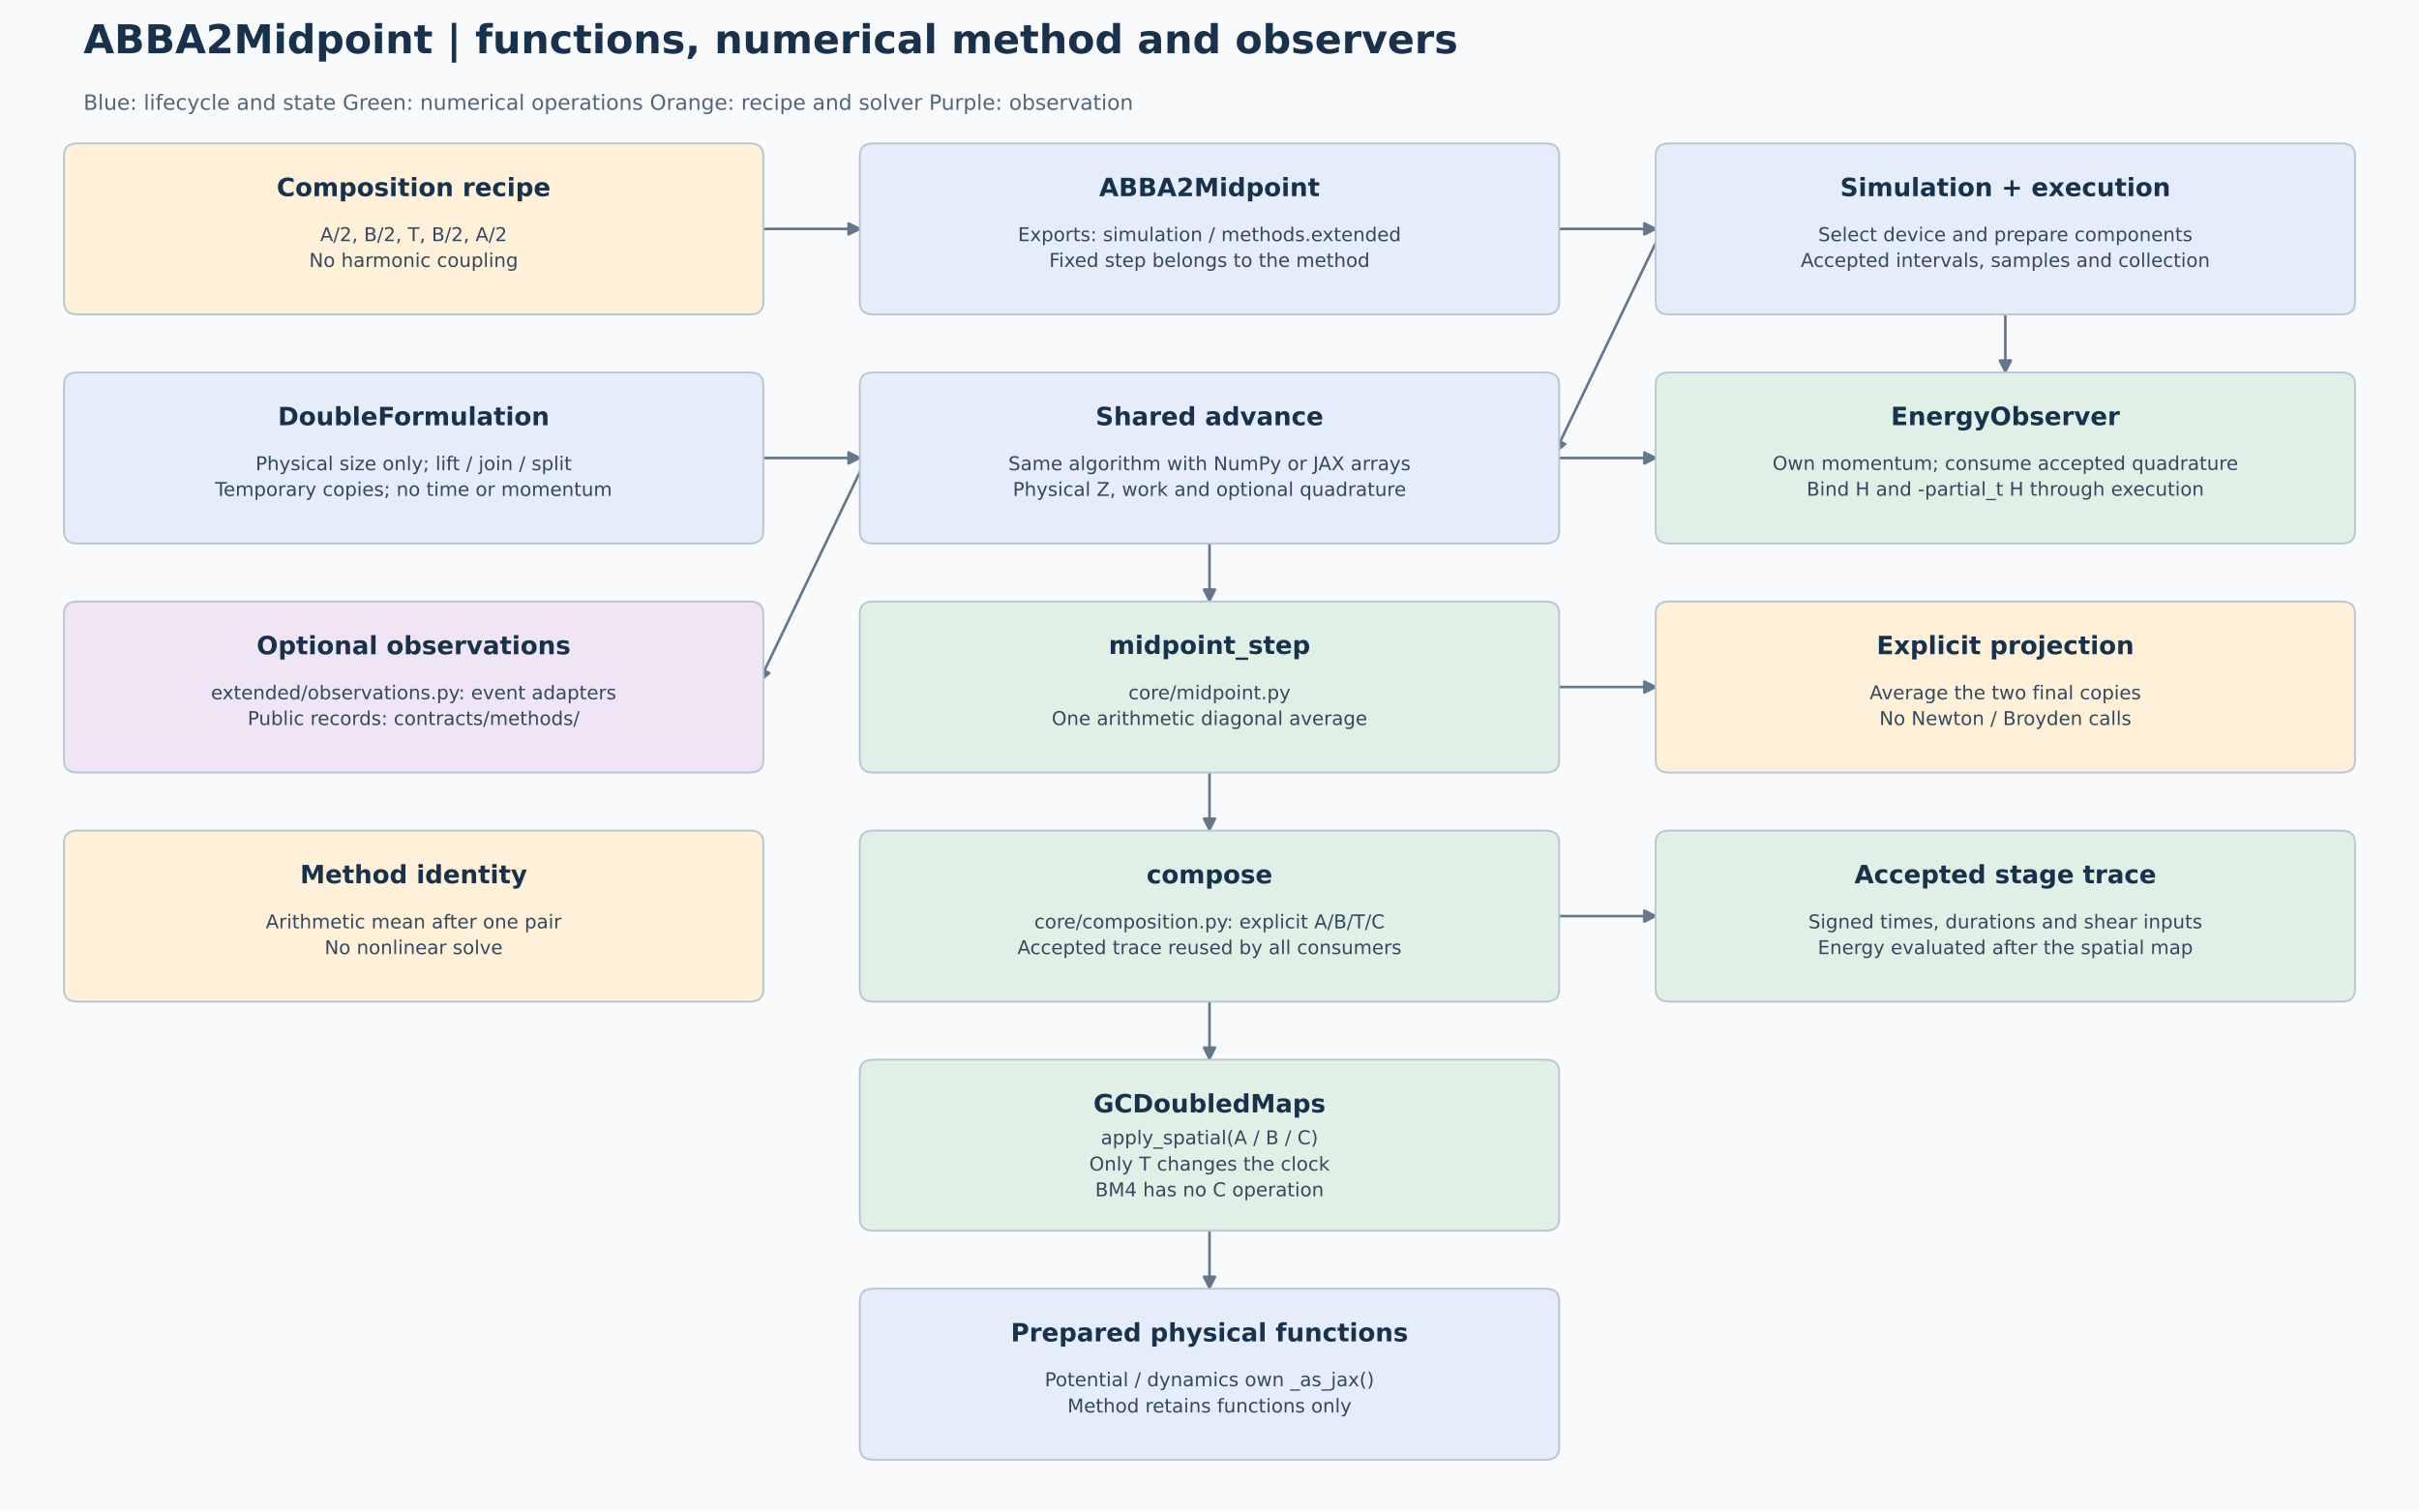
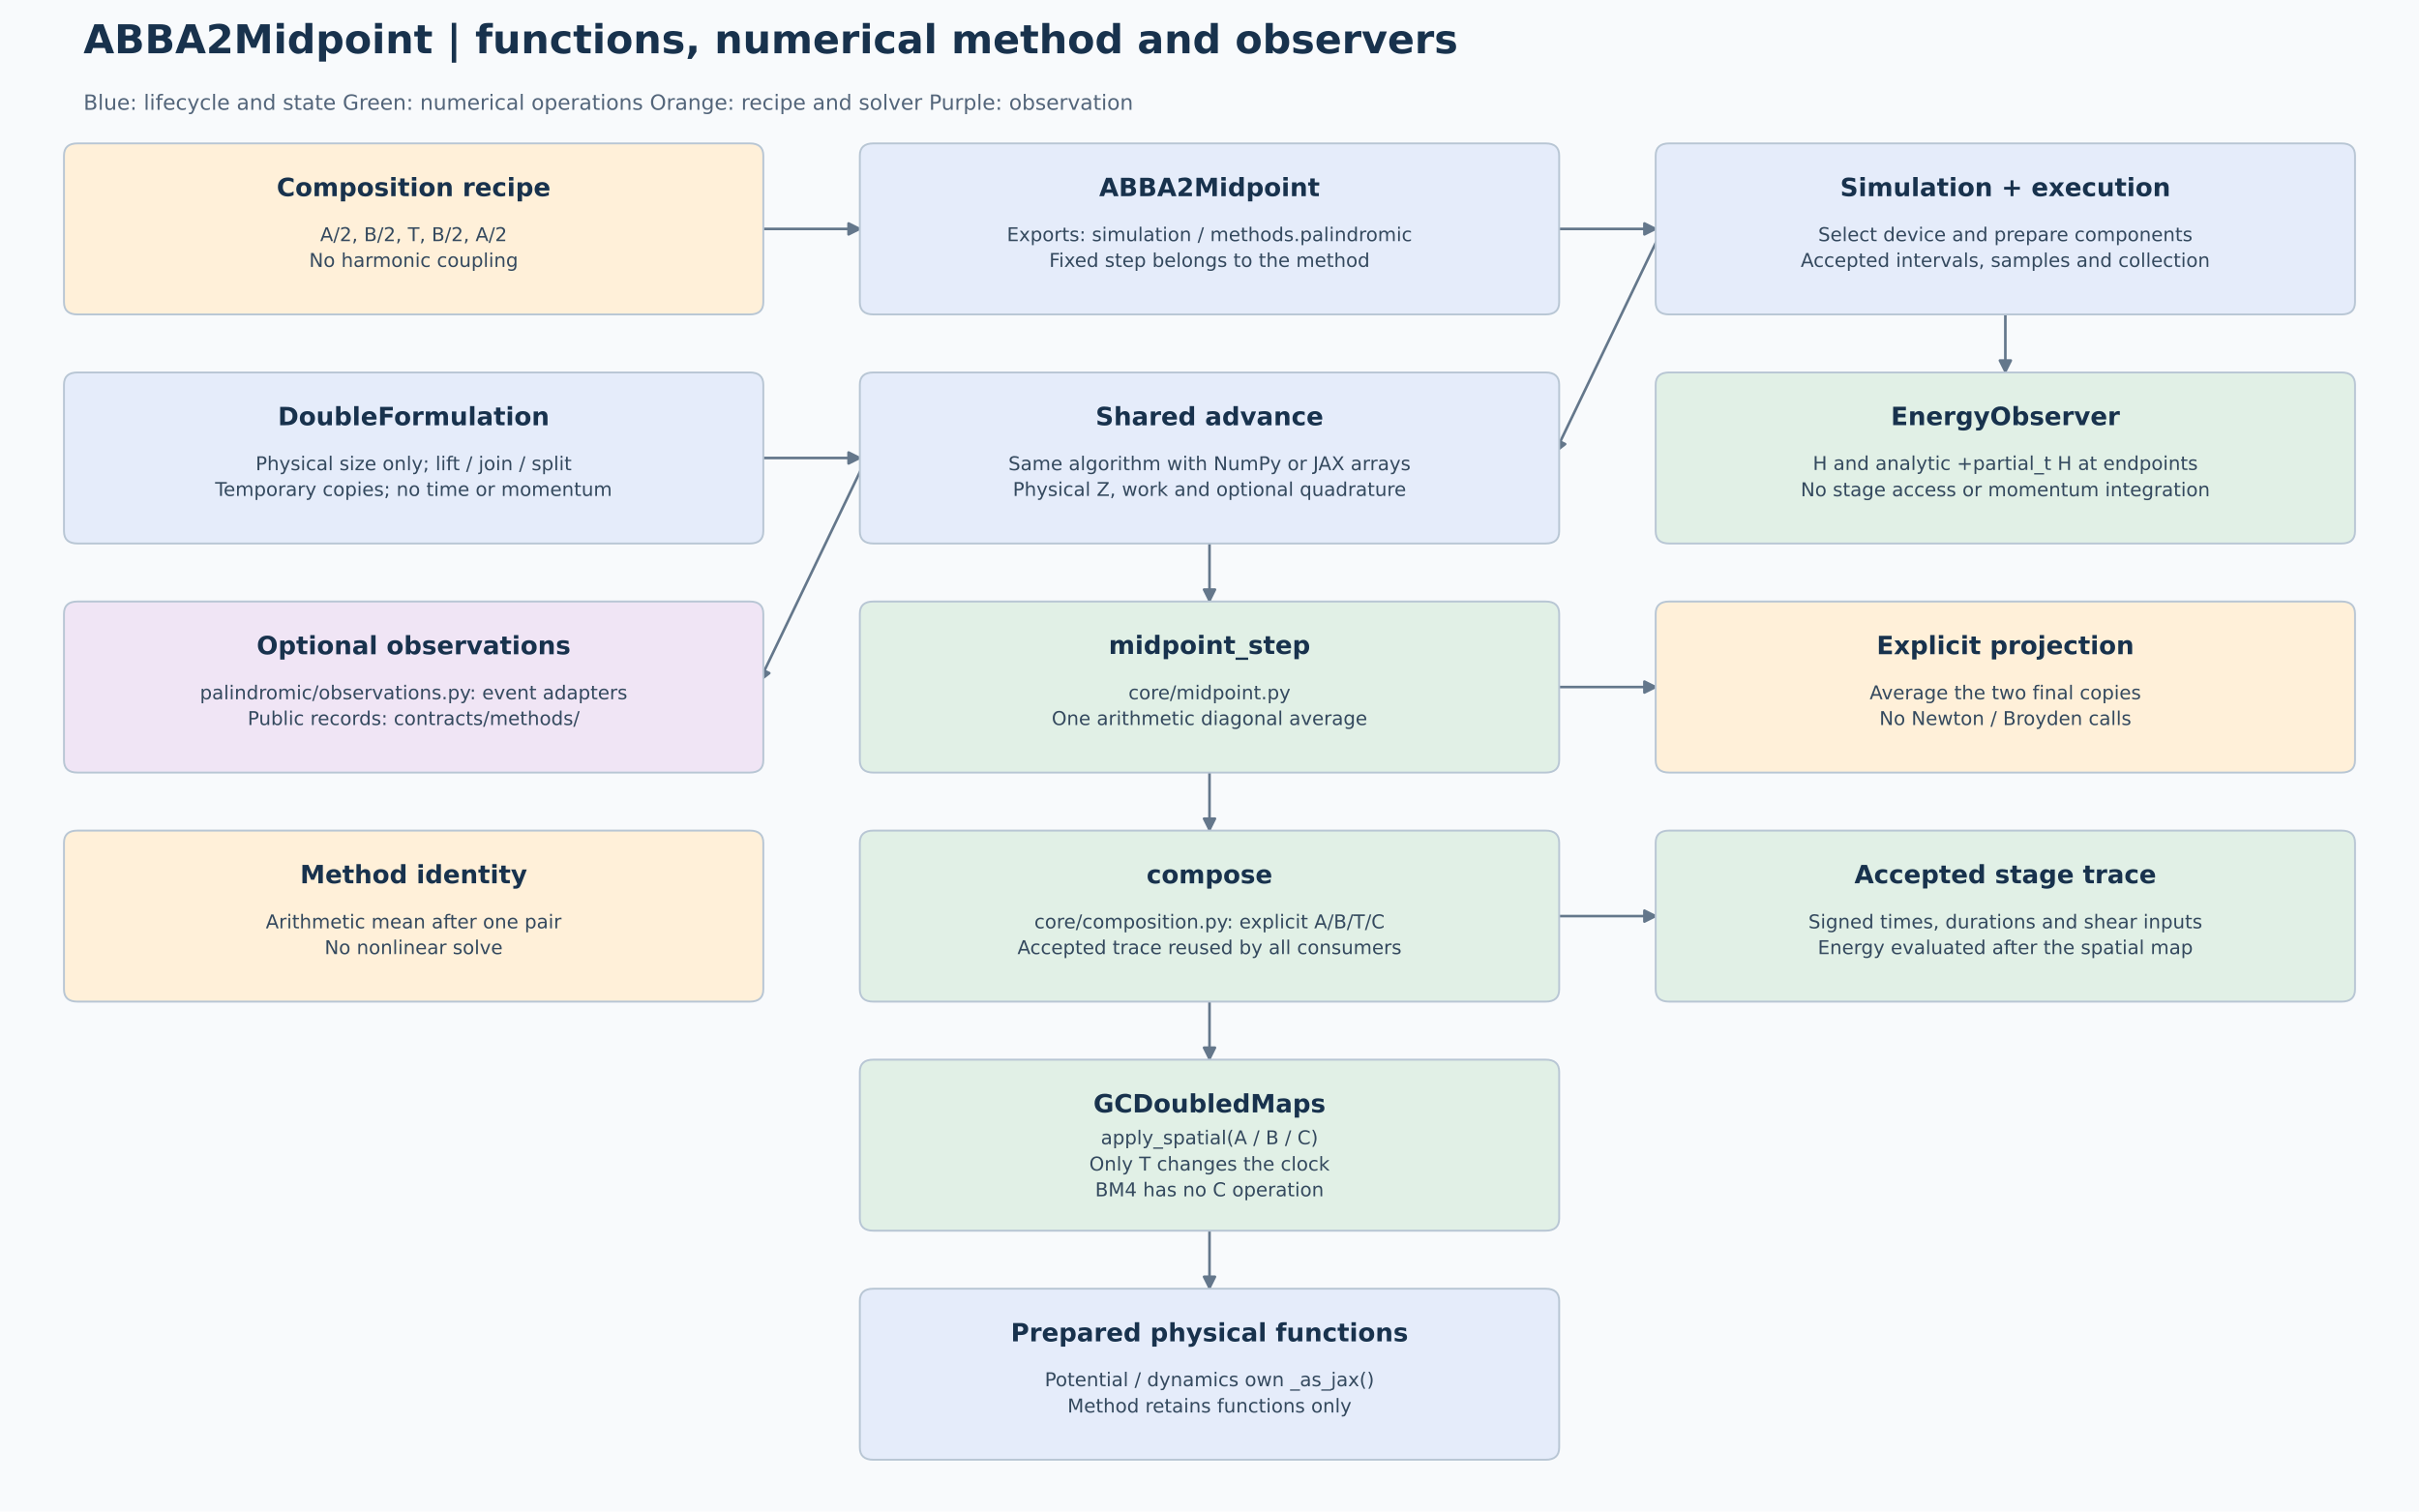
<svg xmlns="http://www.w3.org/2000/svg" width="1152pt" height="720pt" viewBox="0 0 1152 720" version="1.1">
  <defs>
    <style type="text/css">*{stroke-linejoin: round; stroke-linecap: butt}</style>
  </defs>
  <g id="figure_1">
    <g id="patch_1">
      <path d="M 0 720 L 1152 720 L 1152 0 L 0 0 z " style="fill: #f8fafc" />
    </g>
    <g id="axes_1">
      <g id="patch_2">
        <path d="M 362.288 109.039 Q 386.497 109.039 409.309 109.039 " clip-path="url(#pb098db616b)" style="fill: none; stroke: #64778b; stroke-width: 1.25; stroke-linecap: round" />
        <path d="M 404.109 106.439 L 409.309 109.039 L 404.109 111.639 z " clip-path="url(#pb098db616b)" style="fill: #64778b; stroke: #64778b; stroke-width: 1.25; stroke-linecap: round" />
      </g>
      <g id="patch_3">
        <path d="M 741.296 109.039 Q 765.505 109.039 788.317 109.039 " clip-path="url(#pb098db616b)" style="fill: none; stroke: #64778b; stroke-width: 1.25; stroke-linecap: round" />
        <path d="M 783.117 106.439 L 788.317 109.039 L 783.117 111.639 z " clip-path="url(#pb098db616b)" style="fill: #64778b; stroke: #64778b; stroke-width: 1.25; stroke-linecap: round" />
      </g>
      <g id="patch_4">
        <path d="M 790.847 110.841 Q 765.505 163.594 740.768 215.088 " clip-path="url(#pb098db616b)" style="fill: none; stroke: #64778b; stroke-width: 1.25; stroke-linecap: round" />
        <path d="M 745.363 211.527 L 740.768 215.088 L 740.676 209.275 z " clip-path="url(#pb098db616b)" style="fill: #64778b; stroke: #64778b; stroke-width: 1.25; stroke-linecap: round" />
      </g>
      <g id="patch_5">
        <path d="M 362.288 218.153 Q 386.497 218.153 409.309 218.153 " clip-path="url(#pb098db616b)" style="fill: none; stroke: #64778b; stroke-width: 1.25; stroke-linecap: round" />
        <path d="M 404.109 215.553 L 409.309 218.153 L 404.109 220.753 z " clip-path="url(#pb098db616b)" style="fill: #64778b; stroke: #64778b; stroke-width: 1.25; stroke-linecap: round" />
      </g>
      <g id="patch_6">
        <path d="M 576 257.976 Q 576 272.707 576 286.041 " clip-path="url(#pb098db616b)" style="fill: none; stroke: #64778b; stroke-width: 1.25; stroke-linecap: round" />
        <path d="M 578.6 280.841 L 576 286.041 L 573.4 280.841 z " clip-path="url(#pb098db616b)" style="fill: #64778b; stroke: #64778b; stroke-width: 1.25; stroke-linecap: round" />
      </g>
      <g id="patch_7">
        <path d="M 955.008 148.863 Q 955.008 163.594 955.008 176.928 " clip-path="url(#pb098db616b)" style="fill: none; stroke: #64778b; stroke-width: 1.25; stroke-linecap: round" />
        <path d="M 957.608 171.728 L 955.008 176.928 L 952.408 171.728 z " clip-path="url(#pb098db616b)" style="fill: #64778b; stroke: #64778b; stroke-width: 1.25; stroke-linecap: round" />
      </g>
      <g id="patch_8">
-         <path d="M 741.296 218.153 Q 765.505 218.153 788.317 218.153 " clip-path="url(#pb098db616b)" style="fill: none; stroke: #64778b; stroke-width: 1.25; stroke-linecap: round" />
-         <path d="M 783.117 215.553 L 788.317 218.153 L 783.117 220.753 z " clip-path="url(#pb098db616b)" style="fill: #64778b; stroke: #64778b; stroke-width: 1.25; stroke-linecap: round" />
-       </g>
-       <g id="patch_9">
        <path d="M 411.839 219.954 Q 386.497 272.708 361.76 324.202 " clip-path="url(#pb098db616b)" style="fill: none; stroke: #64778b; stroke-width: 1.25; stroke-linecap: round" />
        <path d="M 366.355 320.64 L 361.76 324.202 L 361.668 318.389 z " clip-path="url(#pb098db616b)" style="fill: #64778b; stroke: #64778b; stroke-width: 1.25; stroke-linecap: round" />
      </g>
-       <g id="patch_10">
+       <g id="patch_9">
        <path d="M 576 367.089 Q 576 381.821 576 395.155 " clip-path="url(#pb098db616b)" style="fill: none; stroke: #64778b; stroke-width: 1.25; stroke-linecap: round" />
        <path d="M 578.6 389.955 L 576 395.155 L 573.4 389.955 z " clip-path="url(#pb098db616b)" style="fill: #64778b; stroke: #64778b; stroke-width: 1.25; stroke-linecap: round" />
      </g>
-       <g id="patch_11">
+       <g id="patch_10">
        <path d="M 741.296 327.266 Q 765.505 327.266 788.317 327.266 " clip-path="url(#pb098db616b)" style="fill: none; stroke: #64778b; stroke-width: 1.25; stroke-linecap: round" />
        <path d="M 783.117 324.666 L 788.317 327.266 L 783.117 329.866 z " clip-path="url(#pb098db616b)" style="fill: #64778b; stroke: #64778b; stroke-width: 1.25; stroke-linecap: round" />
      </g>
-       <g id="patch_12">
+       <g id="patch_11">
        <path d="M 741.296 436.379 Q 765.505 436.379 788.317 436.379 " clip-path="url(#pb098db616b)" style="fill: none; stroke: #64778b; stroke-width: 1.25; stroke-linecap: round" />
        <path d="M 783.117 433.779 L 788.317 436.379 L 783.117 438.979 z " clip-path="url(#pb098db616b)" style="fill: #64778b; stroke: #64778b; stroke-width: 1.25; stroke-linecap: round" />
      </g>
-       <g id="patch_13">
+       <g id="patch_12">
        <path d="M 576 476.203 Q 576 490.934 576 504.268 " clip-path="url(#pb098db616b)" style="fill: none; stroke: #64778b; stroke-width: 1.25; stroke-linecap: round" />
        <path d="M 578.6 499.068 L 576 504.268 L 573.4 499.068 z " clip-path="url(#pb098db616b)" style="fill: #64778b; stroke: #64778b; stroke-width: 1.25; stroke-linecap: round" />
      </g>
-       <g id="patch_14">
+       <g id="patch_13">
        <path d="M 576 585.316 Q 576 600.048 576 613.382 " clip-path="url(#pb098db616b)" style="fill: none; stroke: #64778b; stroke-width: 1.25; stroke-linecap: round" />
        <path d="M 578.6 608.182 L 576 613.382 L 573.4 608.182 z " clip-path="url(#pb098db616b)" style="fill: #64778b; stroke: #64778b; stroke-width: 1.25; stroke-linecap: round" />
      </g>
+       <g id="patch_14">
+         <path d="M 36.922 149.775 L 357.062 149.775 Q 363.514 149.775 363.514 143.955 L 363.514 74.123 Q 363.514 68.304 357.062 68.304 L 36.922 68.304 Q 30.47 68.304 30.47 74.123 L 30.47 143.955 Q 30.47 149.775 36.922 149.775 z " clip-path="url(#pb098db616b)" style="fill: #fff0d9; stroke: #b8c6d4; stroke-width: 0.9; stroke-linejoin: miter" />
+       </g>
      <g id="patch_15">
-         <path d="M 36.922 149.775 L 357.062 149.775 Q 363.514 149.775 363.514 143.955 L 363.514 74.123 Q 363.514 68.304 357.062 68.304 L 36.922 68.304 Q 30.47 68.304 30.47 74.123 L 30.47 143.955 Q 30.47 149.775 36.922 149.775 z " clip-path="url(#pb098db616b)" style="fill: #fff0d9; stroke: #b8c6d4; stroke-width: 0.9; stroke-linejoin: miter" />
+         <path d="M 415.93 149.775 L 736.07 149.775 Q 742.522 149.775 742.522 143.955 L 742.522 74.123 Q 742.522 68.304 736.07 68.304 L 415.93 68.304 Q 409.478 68.304 409.478 74.123 L 409.478 143.955 Q 409.478 149.775 415.93 149.775 z " clip-path="url(#pb098db616b)" style="fill: #e5ecfa; stroke: #b8c6d4; stroke-width: 0.9; stroke-linejoin: miter" />
      </g>
      <g id="patch_16">
-         <path d="M 415.93 149.775 L 736.07 149.775 Q 742.522 149.775 742.522 143.955 L 742.522 74.123 Q 742.522 68.304 736.07 68.304 L 415.93 68.304 Q 409.478 68.304 409.478 74.123 L 409.478 143.955 Q 409.478 149.775 415.93 149.775 z " clip-path="url(#pb098db616b)" style="fill: #e5ecfa; stroke: #b8c6d4; stroke-width: 0.9; stroke-linejoin: miter" />
+         <path d="M 794.938 149.775 L 1115.078 149.775 Q 1121.53 149.775 1121.53 143.955 L 1121.53 74.123 Q 1121.53 68.304 1115.078 68.304 L 794.938 68.304 Q 788.486 68.304 788.486 74.123 L 788.486 143.955 Q 788.486 149.775 794.938 149.775 z " clip-path="url(#pb098db616b)" style="fill: #e5ecfa; stroke: #b8c6d4; stroke-width: 0.9; stroke-linejoin: miter" />
      </g>
      <g id="patch_17">
-         <path d="M 794.938 149.775 L 1115.078 149.775 Q 1121.53 149.775 1121.53 143.955 L 1121.53 74.123 Q 1121.53 68.304 1115.078 68.304 L 794.938 68.304 Q 788.486 68.304 788.486 74.123 L 788.486 143.955 Q 788.486 149.775 794.938 149.775 z " clip-path="url(#pb098db616b)" style="fill: #e5ecfa; stroke: #b8c6d4; stroke-width: 0.9; stroke-linejoin: miter" />
+         <path d="M 36.922 258.888 L 357.062 258.888 Q 363.514 258.888 363.514 253.069 L 363.514 183.236 Q 363.514 177.417 357.062 177.417 L 36.922 177.417 Q 30.47 177.417 30.47 183.236 L 30.47 253.069 Q 30.47 258.888 36.922 258.888 z " clip-path="url(#pb098db616b)" style="fill: #e5ecfa; stroke: #b8c6d4; stroke-width: 0.9; stroke-linejoin: miter" />
      </g>
      <g id="patch_18">
-         <path d="M 36.922 258.888 L 357.062 258.888 Q 363.514 258.888 363.514 253.069 L 363.514 183.236 Q 363.514 177.417 357.062 177.417 L 36.922 177.417 Q 30.47 177.417 30.47 183.236 L 30.47 253.069 Q 30.47 258.888 36.922 258.888 z " clip-path="url(#pb098db616b)" style="fill: #e5ecfa; stroke: #b8c6d4; stroke-width: 0.9; stroke-linejoin: miter" />
+         <path d="M 415.93 258.888 L 736.07 258.888 Q 742.522 258.888 742.522 253.069 L 742.522 183.236 Q 742.522 177.417 736.07 177.417 L 415.93 177.417 Q 409.478 177.417 409.478 183.236 L 409.478 253.069 Q 409.478 258.888 415.93 258.888 z " clip-path="url(#pb098db616b)" style="fill: #e5ecfa; stroke: #b8c6d4; stroke-width: 0.9; stroke-linejoin: miter" />
      </g>
      <g id="patch_19">
-         <path d="M 415.93 258.888 L 736.07 258.888 Q 742.522 258.888 742.522 253.069 L 742.522 183.236 Q 742.522 177.417 736.07 177.417 L 415.93 177.417 Q 409.478 177.417 409.478 183.236 L 409.478 253.069 Q 409.478 258.888 415.93 258.888 z " clip-path="url(#pb098db616b)" style="fill: #e5ecfa; stroke: #b8c6d4; stroke-width: 0.9; stroke-linejoin: miter" />
+         <path d="M 794.938 258.888 L 1115.078 258.888 Q 1121.53 258.888 1121.53 253.069 L 1121.53 183.236 Q 1121.53 177.417 1115.078 177.417 L 794.938 177.417 Q 788.486 177.417 788.486 183.236 L 788.486 253.069 Q 788.486 258.888 794.938 258.888 z " clip-path="url(#pb098db616b)" style="fill: #e1f0e6; stroke: #b8c6d4; stroke-width: 0.9; stroke-linejoin: miter" />
      </g>
      <g id="patch_20">
-         <path d="M 794.938 258.888 L 1115.078 258.888 Q 1121.53 258.888 1121.53 253.069 L 1121.53 183.236 Q 1121.53 177.417 1115.078 177.417 L 794.938 177.417 Q 788.486 177.417 788.486 183.236 L 788.486 253.069 Q 788.486 258.888 794.938 258.888 z " clip-path="url(#pb098db616b)" style="fill: #e1f0e6; stroke: #b8c6d4; stroke-width: 0.9; stroke-linejoin: miter" />
+         <path d="M 36.922 368.002 L 357.062 368.002 Q 363.514 368.002 363.514 362.182 L 363.514 292.35 Q 363.514 286.53 357.062 286.53 L 36.922 286.53 Q 30.47 286.53 30.47 292.35 L 30.47 362.182 Q 30.47 368.002 36.922 368.002 z " clip-path="url(#pb098db616b)" style="fill: #f0e5f5; stroke: #b8c6d4; stroke-width: 0.9; stroke-linejoin: miter" />
      </g>
      <g id="patch_21">
-         <path d="M 36.922 368.002 L 357.062 368.002 Q 363.514 368.002 363.514 362.182 L 363.514 292.35 Q 363.514 286.53 357.062 286.53 L 36.922 286.53 Q 30.47 286.53 30.47 292.35 L 30.47 362.182 Q 30.47 368.002 36.922 368.002 z " clip-path="url(#pb098db616b)" style="fill: #f0e5f5; stroke: #b8c6d4; stroke-width: 0.9; stroke-linejoin: miter" />
+         <path d="M 415.93 368.002 L 736.07 368.002 Q 742.522 368.002 742.522 362.182 L 742.522 292.35 Q 742.522 286.53 736.07 286.53 L 415.93 286.53 Q 409.478 286.53 409.478 292.35 L 409.478 362.182 Q 409.478 368.002 415.93 368.002 z " clip-path="url(#pb098db616b)" style="fill: #e1f0e6; stroke: #b8c6d4; stroke-width: 0.9; stroke-linejoin: miter" />
      </g>
      <g id="patch_22">
-         <path d="M 415.93 368.002 L 736.07 368.002 Q 742.522 368.002 742.522 362.182 L 742.522 292.35 Q 742.522 286.53 736.07 286.53 L 415.93 286.53 Q 409.478 286.53 409.478 292.35 L 409.478 362.182 Q 409.478 368.002 415.93 368.002 z " clip-path="url(#pb098db616b)" style="fill: #e1f0e6; stroke: #b8c6d4; stroke-width: 0.9; stroke-linejoin: miter" />
+         <path d="M 794.938 368.002 L 1115.078 368.002 Q 1121.53 368.002 1121.53 362.182 L 1121.53 292.35 Q 1121.53 286.53 1115.078 286.53 L 794.938 286.53 Q 788.486 286.53 788.486 292.35 L 788.486 362.182 Q 788.486 368.002 794.938 368.002 z " clip-path="url(#pb098db616b)" style="fill: #fff0d9; stroke: #b8c6d4; stroke-width: 0.9; stroke-linejoin: miter" />
      </g>
      <g id="patch_23">
-         <path d="M 794.938 368.002 L 1115.078 368.002 Q 1121.53 368.002 1121.53 362.182 L 1121.53 292.35 Q 1121.53 286.53 1115.078 286.53 L 794.938 286.53 Q 788.486 286.53 788.486 292.35 L 788.486 362.182 Q 788.486 368.002 794.938 368.002 z " clip-path="url(#pb098db616b)" style="fill: #fff0d9; stroke: #b8c6d4; stroke-width: 0.9; stroke-linejoin: miter" />
+         <path d="M 36.922 477.115 L 357.062 477.115 Q 363.514 477.115 363.514 471.296 L 363.514 401.463 Q 363.514 395.644 357.062 395.644 L 36.922 395.644 Q 30.47 395.644 30.47 401.463 L 30.47 471.296 Q 30.47 477.115 36.922 477.115 z " clip-path="url(#pb098db616b)" style="fill: #fff0d9; stroke: #b8c6d4; stroke-width: 0.9; stroke-linejoin: miter" />
      </g>
      <g id="patch_24">
-         <path d="M 36.922 477.115 L 357.062 477.115 Q 363.514 477.115 363.514 471.296 L 363.514 401.463 Q 363.514 395.644 357.062 395.644 L 36.922 395.644 Q 30.47 395.644 30.47 401.463 L 30.47 471.296 Q 30.47 477.115 36.922 477.115 z " clip-path="url(#pb098db616b)" style="fill: #fff0d9; stroke: #b8c6d4; stroke-width: 0.9; stroke-linejoin: miter" />
+         <path d="M 415.93 477.115 L 736.07 477.115 Q 742.522 477.115 742.522 471.296 L 742.522 401.463 Q 742.522 395.644 736.07 395.644 L 415.93 395.644 Q 409.478 395.644 409.478 401.463 L 409.478 471.296 Q 409.478 477.115 415.93 477.115 z " clip-path="url(#pb098db616b)" style="fill: #e1f0e6; stroke: #b8c6d4; stroke-width: 0.9; stroke-linejoin: miter" />
      </g>
      <g id="patch_25">
-         <path d="M 415.93 477.115 L 736.07 477.115 Q 742.522 477.115 742.522 471.296 L 742.522 401.463 Q 742.522 395.644 736.07 395.644 L 415.93 395.644 Q 409.478 395.644 409.478 401.463 L 409.478 471.296 Q 409.478 477.115 415.93 477.115 z " clip-path="url(#pb098db616b)" style="fill: #e1f0e6; stroke: #b8c6d4; stroke-width: 0.9; stroke-linejoin: miter" />
+         <path d="M 794.938 477.115 L 1115.078 477.115 Q 1121.53 477.115 1121.53 471.296 L 1121.53 401.463 Q 1121.53 395.644 1115.078 395.644 L 794.938 395.644 Q 788.486 395.644 788.486 401.463 L 788.486 471.296 Q 788.486 477.115 794.938 477.115 z " clip-path="url(#pb098db616b)" style="fill: #e1f0e6; stroke: #b8c6d4; stroke-width: 0.9; stroke-linejoin: miter" />
      </g>
      <g id="patch_26">
-         <path d="M 794.938 477.115 L 1115.078 477.115 Q 1121.53 477.115 1121.53 471.296 L 1121.53 401.463 Q 1121.53 395.644 1115.078 395.644 L 794.938 395.644 Q 788.486 395.644 788.486 401.463 L 788.486 471.296 Q 788.486 477.115 794.938 477.115 z " clip-path="url(#pb098db616b)" style="fill: #e1f0e6; stroke: #b8c6d4; stroke-width: 0.9; stroke-linejoin: miter" />
+         <path d="M 415.93 586.228 L 736.07 586.228 Q 742.522 586.228 742.522 580.409 L 742.522 510.576 Q 742.522 504.757 736.07 504.757 L 415.93 504.757 Q 409.478 504.757 409.478 510.576 L 409.478 580.409 Q 409.478 586.228 415.93 586.228 z " clip-path="url(#pb098db616b)" style="fill: #e1f0e6; stroke: #b8c6d4; stroke-width: 0.9; stroke-linejoin: miter" />
      </g>
      <g id="patch_27">
-         <path d="M 415.93 586.228 L 736.07 586.228 Q 742.522 586.228 742.522 580.409 L 742.522 510.576 Q 742.522 504.757 736.07 504.757 L 415.93 504.757 Q 409.478 504.757 409.478 510.576 L 409.478 580.409 Q 409.478 586.228 415.93 586.228 z " clip-path="url(#pb098db616b)" style="fill: #e1f0e6; stroke: #b8c6d4; stroke-width: 0.9; stroke-linejoin: miter" />
-       </g>
-       <g id="patch_28">
        <path d="M 415.93 695.342 L 736.07 695.342 Q 742.522 695.342 742.522 689.522 L 742.522 619.69 Q 742.522 613.871 736.07 613.871 L 415.93 613.871 Q 409.478 613.871 409.478 619.69 L 409.478 689.522 Q 409.478 695.342 415.93 695.342 z " clip-path="url(#pb098db616b)" style="fill: #e5ecfa; stroke: #b8c6d4; stroke-width: 0.9; stroke-linejoin: miter" />
      </g>
      <g id="text_1">
        <text style="font-weight: 700; font-size: 19px; font-family: 'DejaVu Sans', 'Bitstream Vera Sans', 'Computer Modern Sans Serif', 'Lucida Grande', 'Verdana', 'Geneva', 'Lucid', 'Arial', 'Helvetica', 'Avant Garde', sans-serif; text-anchor: start; fill: #18324d" x="39.744" y="25.386" transform="rotate(-0 39.744 25.38557)">ABBA2Midpoint | functions, numerical method and observers</text>
      </g>
      <g id="text_2">
        <text style="font-size: 10px; font-family: 'DejaVu Sans', 'Bitstream Vera Sans', 'Computer Modern Sans Serif', 'Lucida Grande', 'Verdana', 'Geneva', 'Lucid', 'Arial', 'Helvetica', 'Avant Garde', sans-serif; text-anchor: start; fill: #53657a" x="39.744" y="52.3" transform="rotate(-0 39.744 52.30021)">Blue: lifecycle and state    Green: numerical operations    Orange: recipe and solver    Purple: observation</text>
      </g>
      <g id="text_3">
        <text style="font-weight: 700; font-size: 12px; font-family: 'DejaVu Sans', 'Bitstream Vera Sans', 'Computer Modern Sans Serif', 'Lucida Grande', 'Verdana', 'Geneva', 'Lucid', 'Arial', 'Helvetica', 'Avant Garde', sans-serif; text-anchor: middle; fill: #18324d" x="196.992" y="93.437" transform="rotate(-0 196.992 93.43744)">Composition recipe</text>
      </g>
      <g id="text_4">
        <text style="font-size: 9.1px; font-family: 'DejaVu Sans', 'Bitstream Vera Sans', 'Computer Modern Sans Serif', 'Lucida Grande', 'Verdana', 'Geneva', 'Lucid', 'Arial', 'Helvetica', 'Avant Garde', sans-serif; fill: #34495e" transform="translate(152.4653 114.8745)">A/2, B/2, T, B/2, A/2</text>
        <text style="font-size: 9.1px; font-family: 'DejaVu Sans', 'Bitstream Vera Sans', 'Computer Modern Sans Serif', 'Lucida Grande', 'Verdana', 'Geneva', 'Lucid', 'Arial', 'Helvetica', 'Avant Garde', sans-serif; fill: #34495e" transform="translate(147.2257 127.1389)">No harmonic coupling</text>
      </g>
      <g id="text_5">
        <text style="font-weight: 700; font-size: 12px; font-family: 'DejaVu Sans', 'Bitstream Vera Sans', 'Computer Modern Sans Serif', 'Lucida Grande', 'Verdana', 'Geneva', 'Lucid', 'Arial', 'Helvetica', 'Avant Garde', sans-serif; text-anchor: middle; fill: #18324d" x="576" y="93.437" transform="rotate(-0 576 93.43744)">ABBA2Midpoint</text>
      </g>
      <g id="text_6">
-         <text style="font-size: 9.1px; font-family: 'DejaVu Sans', 'Bitstream Vera Sans', 'Computer Modern Sans Serif', 'Lucida Grande', 'Verdana', 'Geneva', 'Lucid', 'Arial', 'Helvetica', 'Avant Garde', sans-serif; fill: #34495e" transform="translate(484.7689 114.8745)">Exports: simulation / methods.extended</text>
+         <text style="font-size: 9.1px; font-family: 'DejaVu Sans', 'Bitstream Vera Sans', 'Computer Modern Sans Serif', 'Lucida Grande', 'Verdana', 'Geneva', 'Lucid', 'Arial', 'Helvetica', 'Avant Garde', sans-serif; fill: #34495e" transform="translate(479.4988 114.8745)">Exports: simulation / methods.palindromic</text>
        <text style="font-size: 9.1px; font-family: 'DejaVu Sans', 'Bitstream Vera Sans', 'Computer Modern Sans Serif', 'Lucida Grande', 'Verdana', 'Geneva', 'Lucid', 'Arial', 'Helvetica', 'Avant Garde', sans-serif; fill: #34495e" transform="translate(499.6524 127.1389)">Fixed step belongs to the method</text>
      </g>
      <g id="text_7">
        <text style="font-weight: 700; font-size: 12px; font-family: 'DejaVu Sans', 'Bitstream Vera Sans', 'Computer Modern Sans Serif', 'Lucida Grande', 'Verdana', 'Geneva', 'Lucid', 'Arial', 'Helvetica', 'Avant Garde', sans-serif; text-anchor: middle; fill: #18324d" x="955.008" y="93.437" transform="rotate(-0 955.008 93.43744)">Simulation + execution</text>
      </g>
      <g id="text_8">
        <text style="font-size: 9.1px; font-family: 'DejaVu Sans', 'Bitstream Vera Sans', 'Computer Modern Sans Serif', 'Lucida Grande', 'Verdana', 'Geneva', 'Lucid', 'Arial', 'Helvetica', 'Avant Garde', sans-serif; fill: #34495e" transform="translate(865.8671 114.8745)">Select device and prepare components</text>
        <text style="font-size: 9.1px; font-family: 'DejaVu Sans', 'Bitstream Vera Sans', 'Computer Modern Sans Serif', 'Lucida Grande', 'Verdana', 'Geneva', 'Lucid', 'Arial', 'Helvetica', 'Avant Garde', sans-serif; fill: #34495e" transform="translate(857.5598 127.1389)">Accepted intervals, samples and collection</text>
      </g>
      <g id="text_9">
        <text style="font-weight: 700; font-size: 12px; font-family: 'DejaVu Sans', 'Bitstream Vera Sans', 'Computer Modern Sans Serif', 'Lucida Grande', 'Verdana', 'Geneva', 'Lucid', 'Arial', 'Helvetica', 'Avant Garde', sans-serif; text-anchor: middle; fill: #18324d" x="196.992" y="202.551" transform="rotate(-0 196.992 202.5508)">DoubleFormulation</text>
      </g>
      <g id="text_10">
        <text style="font-size: 9.1px; font-family: 'DejaVu Sans', 'Bitstream Vera Sans', 'Computer Modern Sans Serif', 'Lucida Grande', 'Verdana', 'Geneva', 'Lucid', 'Arial', 'Helvetica', 'Avant Garde', sans-serif; fill: #34495e" transform="translate(121.7158 223.9879)">Physical size only; lift / join / split</text>
        <text style="font-size: 9.1px; font-family: 'DejaVu Sans', 'Bitstream Vera Sans', 'Computer Modern Sans Serif', 'Lucida Grande', 'Verdana', 'Geneva', 'Lucid', 'Arial', 'Helvetica', 'Avant Garde', sans-serif; fill: #34495e" transform="translate(102.4565 236.2523)">Temporary copies; no time or momentum</text>
      </g>
      <g id="text_11">
        <text style="font-weight: 700; font-size: 12px; font-family: 'DejaVu Sans', 'Bitstream Vera Sans', 'Computer Modern Sans Serif', 'Lucida Grande', 'Verdana', 'Geneva', 'Lucid', 'Arial', 'Helvetica', 'Avant Garde', sans-serif; text-anchor: middle; fill: #18324d" x="576" y="202.551" transform="rotate(-0 576 202.5508)">Shared advance</text>
      </g>
      <g id="text_12">
        <text style="font-size: 9.1px; font-family: 'DejaVu Sans', 'Bitstream Vera Sans', 'Computer Modern Sans Serif', 'Lucida Grande', 'Verdana', 'Geneva', 'Lucid', 'Arial', 'Helvetica', 'Avant Garde', sans-serif; fill: #34495e" transform="translate(480.2005 223.9879)">Same algorithm with NumPy or JAX arrays</text>
        <text style="font-size: 9.1px; font-family: 'DejaVu Sans', 'Bitstream Vera Sans', 'Computer Modern Sans Serif', 'Lucida Grande', 'Verdana', 'Geneva', 'Lucid', 'Arial', 'Helvetica', 'Avant Garde', sans-serif; fill: #34495e" transform="translate(482.3446 236.2523)">Physical Z, work and optional quadrature</text>
      </g>
      <g id="text_13">
        <text style="font-weight: 700; font-size: 12px; font-family: 'DejaVu Sans', 'Bitstream Vera Sans', 'Computer Modern Sans Serif', 'Lucida Grande', 'Verdana', 'Geneva', 'Lucid', 'Arial', 'Helvetica', 'Avant Garde', sans-serif; text-anchor: middle; fill: #18324d" x="955.008" y="202.504" transform="rotate(-0 955.008 202.504)">EnergyObserver</text>
      </g>
      <g id="text_14">
-         <text style="font-size: 9.1px; font-family: 'DejaVu Sans', 'Bitstream Vera Sans', 'Computer Modern Sans Serif', 'Lucida Grande', 'Verdana', 'Geneva', 'Lucid', 'Arial', 'Helvetica', 'Avant Garde', sans-serif; fill: #34495e" transform="translate(844.1245 223.8614)">Own momentum; consume accepted quadrature</text>
-         <text style="font-size: 9.1px; font-family: 'DejaVu Sans', 'Bitstream Vera Sans', 'Computer Modern Sans Serif', 'Lucida Grande', 'Verdana', 'Geneva', 'Lucid', 'Arial', 'Helvetica', 'Avant Garde', sans-serif; fill: #34495e" transform="translate(860.3758 236.1257)">Bind H and -partial_t H through execution</text>
+         <text style="font-size: 9.1px; font-family: 'DejaVu Sans', 'Bitstream Vera Sans', 'Computer Modern Sans Serif', 'Lucida Grande', 'Verdana', 'Geneva', 'Lucid', 'Arial', 'Helvetica', 'Avant Garde', sans-serif; fill: #34495e" transform="translate(863.3241 223.8614)">H and analytic +partial_t H at endpoints</text>
+         <text style="font-size: 9.1px; font-family: 'DejaVu Sans', 'Bitstream Vera Sans', 'Computer Modern Sans Serif', 'Lucida Grande', 'Verdana', 'Geneva', 'Lucid', 'Arial', 'Helvetica', 'Avant Garde', sans-serif; fill: #34495e" transform="translate(857.5484 236.3788)">No stage access or momentum integration</text>
      </g>
      <g id="text_15">
        <text style="font-weight: 700; font-size: 12px; font-family: 'DejaVu Sans', 'Bitstream Vera Sans', 'Computer Modern Sans Serif', 'Lucida Grande', 'Verdana', 'Geneva', 'Lucid', 'Arial', 'Helvetica', 'Avant Garde', sans-serif; text-anchor: middle; fill: #18324d" x="196.992" y="311.664" transform="rotate(-0 196.992 311.6642)">Optional observations</text>
      </g>
      <g id="text_16">
-         <text style="font-size: 9.1px; font-family: 'DejaVu Sans', 'Bitstream Vera Sans', 'Computer Modern Sans Serif', 'Lucida Grande', 'Verdana', 'Geneva', 'Lucid', 'Arial', 'Helvetica', 'Avant Garde', sans-serif; fill: #34495e" transform="translate(100.4623 333.1013)">extended/observations.py: event adapters</text>
+         <text style="font-size: 9.1px; font-family: 'DejaVu Sans', 'Bitstream Vera Sans', 'Computer Modern Sans Serif', 'Lucida Grande', 'Verdana', 'Geneva', 'Lucid', 'Arial', 'Helvetica', 'Avant Garde', sans-serif; fill: #34495e" transform="translate(95.19215 333.1013)">palindromic/observations.py: event adapters</text>
        <text style="font-size: 9.1px; font-family: 'DejaVu Sans', 'Bitstream Vera Sans', 'Computer Modern Sans Serif', 'Lucida Grande', 'Verdana', 'Geneva', 'Lucid', 'Arial', 'Helvetica', 'Avant Garde', sans-serif; fill: #34495e" transform="translate(117.923 345.3657)">Public records: contracts/methods/</text>
      </g>
      <g id="text_17">
        <text style="font-weight: 700; font-size: 12px; font-family: 'DejaVu Sans', 'Bitstream Vera Sans', 'Computer Modern Sans Serif', 'Lucida Grande', 'Verdana', 'Geneva', 'Lucid', 'Arial', 'Helvetica', 'Avant Garde', sans-serif; text-anchor: middle; fill: #18324d" x="576" y="311.497" transform="rotate(-0 576 311.4974)">midpoint_step</text>
      </g>
      <g id="text_18">
        <text style="font-size: 9.1px; font-family: 'DejaVu Sans', 'Bitstream Vera Sans', 'Computer Modern Sans Serif', 'Lucida Grande', 'Verdana', 'Geneva', 'Lucid', 'Arial', 'Helvetica', 'Avant Garde', sans-serif; fill: #34495e" transform="translate(537.3975 333.1013)">core/midpoint.py</text>
        <text style="font-size: 9.1px; font-family: 'DejaVu Sans', 'Bitstream Vera Sans', 'Computer Modern Sans Serif', 'Lucida Grande', 'Verdana', 'Geneva', 'Lucid', 'Arial', 'Helvetica', 'Avant Garde', sans-serif; fill: #34495e" transform="translate(500.8482 345.3657)">One arithmetic diagonal average</text>
      </g>
      <g id="text_19">
        <text style="font-weight: 700; font-size: 12px; font-family: 'DejaVu Sans', 'Bitstream Vera Sans', 'Computer Modern Sans Serif', 'Lucida Grande', 'Verdana', 'Geneva', 'Lucid', 'Arial', 'Helvetica', 'Avant Garde', sans-serif; text-anchor: middle; fill: #18324d" x="955.008" y="311.617" transform="rotate(-0 955.008 311.6174)">Explicit projection</text>
      </g>
      <g id="text_20">
        <text style="font-size: 9.1px; font-family: 'DejaVu Sans', 'Bitstream Vera Sans', 'Computer Modern Sans Serif', 'Lucida Grande', 'Verdana', 'Geneva', 'Lucid', 'Arial', 'Helvetica', 'Avant Garde', sans-serif; fill: #34495e" transform="translate(890.3731 333.1013)">Average the two final copies</text>
        <text style="font-size: 9.1px; font-family: 'DejaVu Sans', 'Bitstream Vera Sans', 'Computer Modern Sans Serif', 'Lucida Grande', 'Verdana', 'Geneva', 'Lucid', 'Arial', 'Helvetica', 'Avant Garde', sans-serif; fill: #34495e" transform="translate(894.9999 345.3657)">No Newton / Broyden calls</text>
      </g>
      <g id="text_21">
        <text style="font-weight: 700; font-size: 12px; font-family: 'DejaVu Sans', 'Bitstream Vera Sans', 'Computer Modern Sans Serif', 'Lucida Grande', 'Verdana', 'Geneva', 'Lucid', 'Arial', 'Helvetica', 'Avant Garde', sans-serif; text-anchor: middle; fill: #18324d" x="196.992" y="420.731" transform="rotate(-0 196.992 420.7308)">Method identity</text>
      </g>
      <g id="text_22">
        <text style="font-size: 9.1px; font-family: 'DejaVu Sans', 'Bitstream Vera Sans', 'Computer Modern Sans Serif', 'Lucida Grande', 'Verdana', 'Geneva', 'Lucid', 'Arial', 'Helvetica', 'Avant Garde', sans-serif; fill: #34495e" transform="translate(126.5658 442.2147)">Arithmetic mean after one pair</text>
        <text style="font-size: 9.1px; font-family: 'DejaVu Sans', 'Bitstream Vera Sans', 'Computer Modern Sans Serif', 'Lucida Grande', 'Verdana', 'Geneva', 'Lucid', 'Arial', 'Helvetica', 'Avant Garde', sans-serif; fill: #34495e" transform="translate(154.5796 454.4791)">No nonlinear solve</text>
      </g>
      <g id="text_23">
        <text style="font-weight: 700; font-size: 12px; font-family: 'DejaVu Sans', 'Bitstream Vera Sans', 'Computer Modern Sans Serif', 'Lucida Grande', 'Verdana', 'Geneva', 'Lucid', 'Arial', 'Helvetica', 'Avant Garde', sans-serif; text-anchor: middle; fill: #18324d" x="576" y="420.778" transform="rotate(-0 576 420.7776)">compose</text>
      </g>
      <g id="text_24">
        <text style="font-size: 9.1px; font-family: 'DejaVu Sans', 'Bitstream Vera Sans', 'Computer Modern Sans Serif', 'Lucida Grande', 'Verdana', 'Geneva', 'Lucid', 'Arial', 'Helvetica', 'Avant Garde', sans-serif; fill: #34495e" transform="translate(492.5829 442.2147)">core/composition.py: explicit A/B/T/C</text>
        <text style="font-size: 9.1px; font-family: 'DejaVu Sans', 'Bitstream Vera Sans', 'Computer Modern Sans Serif', 'Lucida Grande', 'Verdana', 'Geneva', 'Lucid', 'Arial', 'Helvetica', 'Avant Garde', sans-serif; fill: #34495e" transform="translate(484.5258 454.4791)">Accepted trace reused by all consumers</text>
      </g>
      <g id="text_25">
        <text style="font-weight: 700; font-size: 12px; font-family: 'DejaVu Sans', 'Bitstream Vera Sans', 'Computer Modern Sans Serif', 'Lucida Grande', 'Verdana', 'Geneva', 'Lucid', 'Arial', 'Helvetica', 'Avant Garde', sans-serif; text-anchor: middle; fill: #18324d" x="955.008" y="420.731" transform="rotate(-0 955.008 420.7308)">Accepted stage trace</text>
      </g>
      <g id="text_26">
        <text style="font-size: 9.1px; font-family: 'DejaVu Sans', 'Bitstream Vera Sans', 'Computer Modern Sans Serif', 'Lucida Grande', 'Verdana', 'Geneva', 'Lucid', 'Arial', 'Helvetica', 'Avant Garde', sans-serif; fill: #34495e" transform="translate(861.2062 442.2147)">Signed times, durations and shear inputs</text>
        <text style="font-size: 9.1px; font-family: 'DejaVu Sans', 'Bitstream Vera Sans', 'Computer Modern Sans Serif', 'Lucida Grande', 'Verdana', 'Geneva', 'Lucid', 'Arial', 'Helvetica', 'Avant Garde', sans-serif; fill: #34495e" transform="translate(865.6709 454.4791)">Energy evaluated after the spatial map</text>
      </g>
      <g id="text_27">
        <text style="font-weight: 700; font-size: 12px; font-family: 'DejaVu Sans', 'Bitstream Vera Sans', 'Computer Modern Sans Serif', 'Lucida Grande', 'Verdana', 'Geneva', 'Lucid', 'Arial', 'Helvetica', 'Avant Garde', sans-serif; text-anchor: middle; fill: #18324d" x="576" y="529.891" transform="rotate(-0 576 529.891)">GCDoubledMaps</text>
      </g>
      <g id="text_28">
        <text style="font-size: 9.1px; font-family: 'DejaVu Sans', 'Bitstream Vera Sans', 'Computer Modern Sans Serif', 'Lucida Grande', 'Verdana', 'Geneva', 'Lucid', 'Arial', 'Helvetica', 'Avant Garde', sans-serif; fill: #34495e" transform="translate(524.2437 545.0694)">apply_spatial(A / B / C)</text>
        <text style="font-size: 9.1px; font-family: 'DejaVu Sans', 'Bitstream Vera Sans', 'Computer Modern Sans Serif', 'Lucida Grande', 'Verdana', 'Geneva', 'Lucid', 'Arial', 'Helvetica', 'Avant Garde', sans-serif; fill: #34495e" transform="translate(518.7454 557.5869)">Only T changes the clock</text>
        <text style="font-size: 9.1px; font-family: 'DejaVu Sans', 'Bitstream Vera Sans', 'Computer Modern Sans Serif', 'Lucida Grande', 'Verdana', 'Geneva', 'Lucid', 'Arial', 'Helvetica', 'Avant Garde', sans-serif; fill: #34495e" transform="translate(521.5401 569.8512)">BM4 has no C operation</text>
      </g>
      <g id="text_29">
        <text style="font-weight: 700; font-size: 12px; font-family: 'DejaVu Sans', 'Bitstream Vera Sans', 'Computer Modern Sans Serif', 'Lucida Grande', 'Verdana', 'Geneva', 'Lucid', 'Arial', 'Helvetica', 'Avant Garde', sans-serif; text-anchor: middle; fill: #18324d" x="576" y="638.958" transform="rotate(-0 576 638.9576)">Prepared physical functions</text>
      </g>
      <g id="text_30">
        <text style="font-size: 9.1px; font-family: 'DejaVu Sans', 'Bitstream Vera Sans', 'Computer Modern Sans Serif', 'Lucida Grande', 'Verdana', 'Geneva', 'Lucid', 'Arial', 'Helvetica', 'Avant Garde', sans-serif; fill: #34495e" transform="translate(497.5388 660.315)">Potential / dynamics own _as_jax()</text>
        <text style="font-size: 9.1px; font-family: 'DejaVu Sans', 'Bitstream Vera Sans', 'Computer Modern Sans Serif', 'Lucida Grande', 'Verdana', 'Geneva', 'Lucid', 'Arial', 'Helvetica', 'Avant Garde', sans-serif; fill: #34495e" transform="translate(508.3579 672.8324)">Method retains functions only</text>
      </g>
    </g>
  </g>
  <defs>
    <clipPath id="pb098db616b">
      <rect x="11.52" y="7.2" width="1128.96" height="705.6" />
    </clipPath>
  </defs>
</svg>
